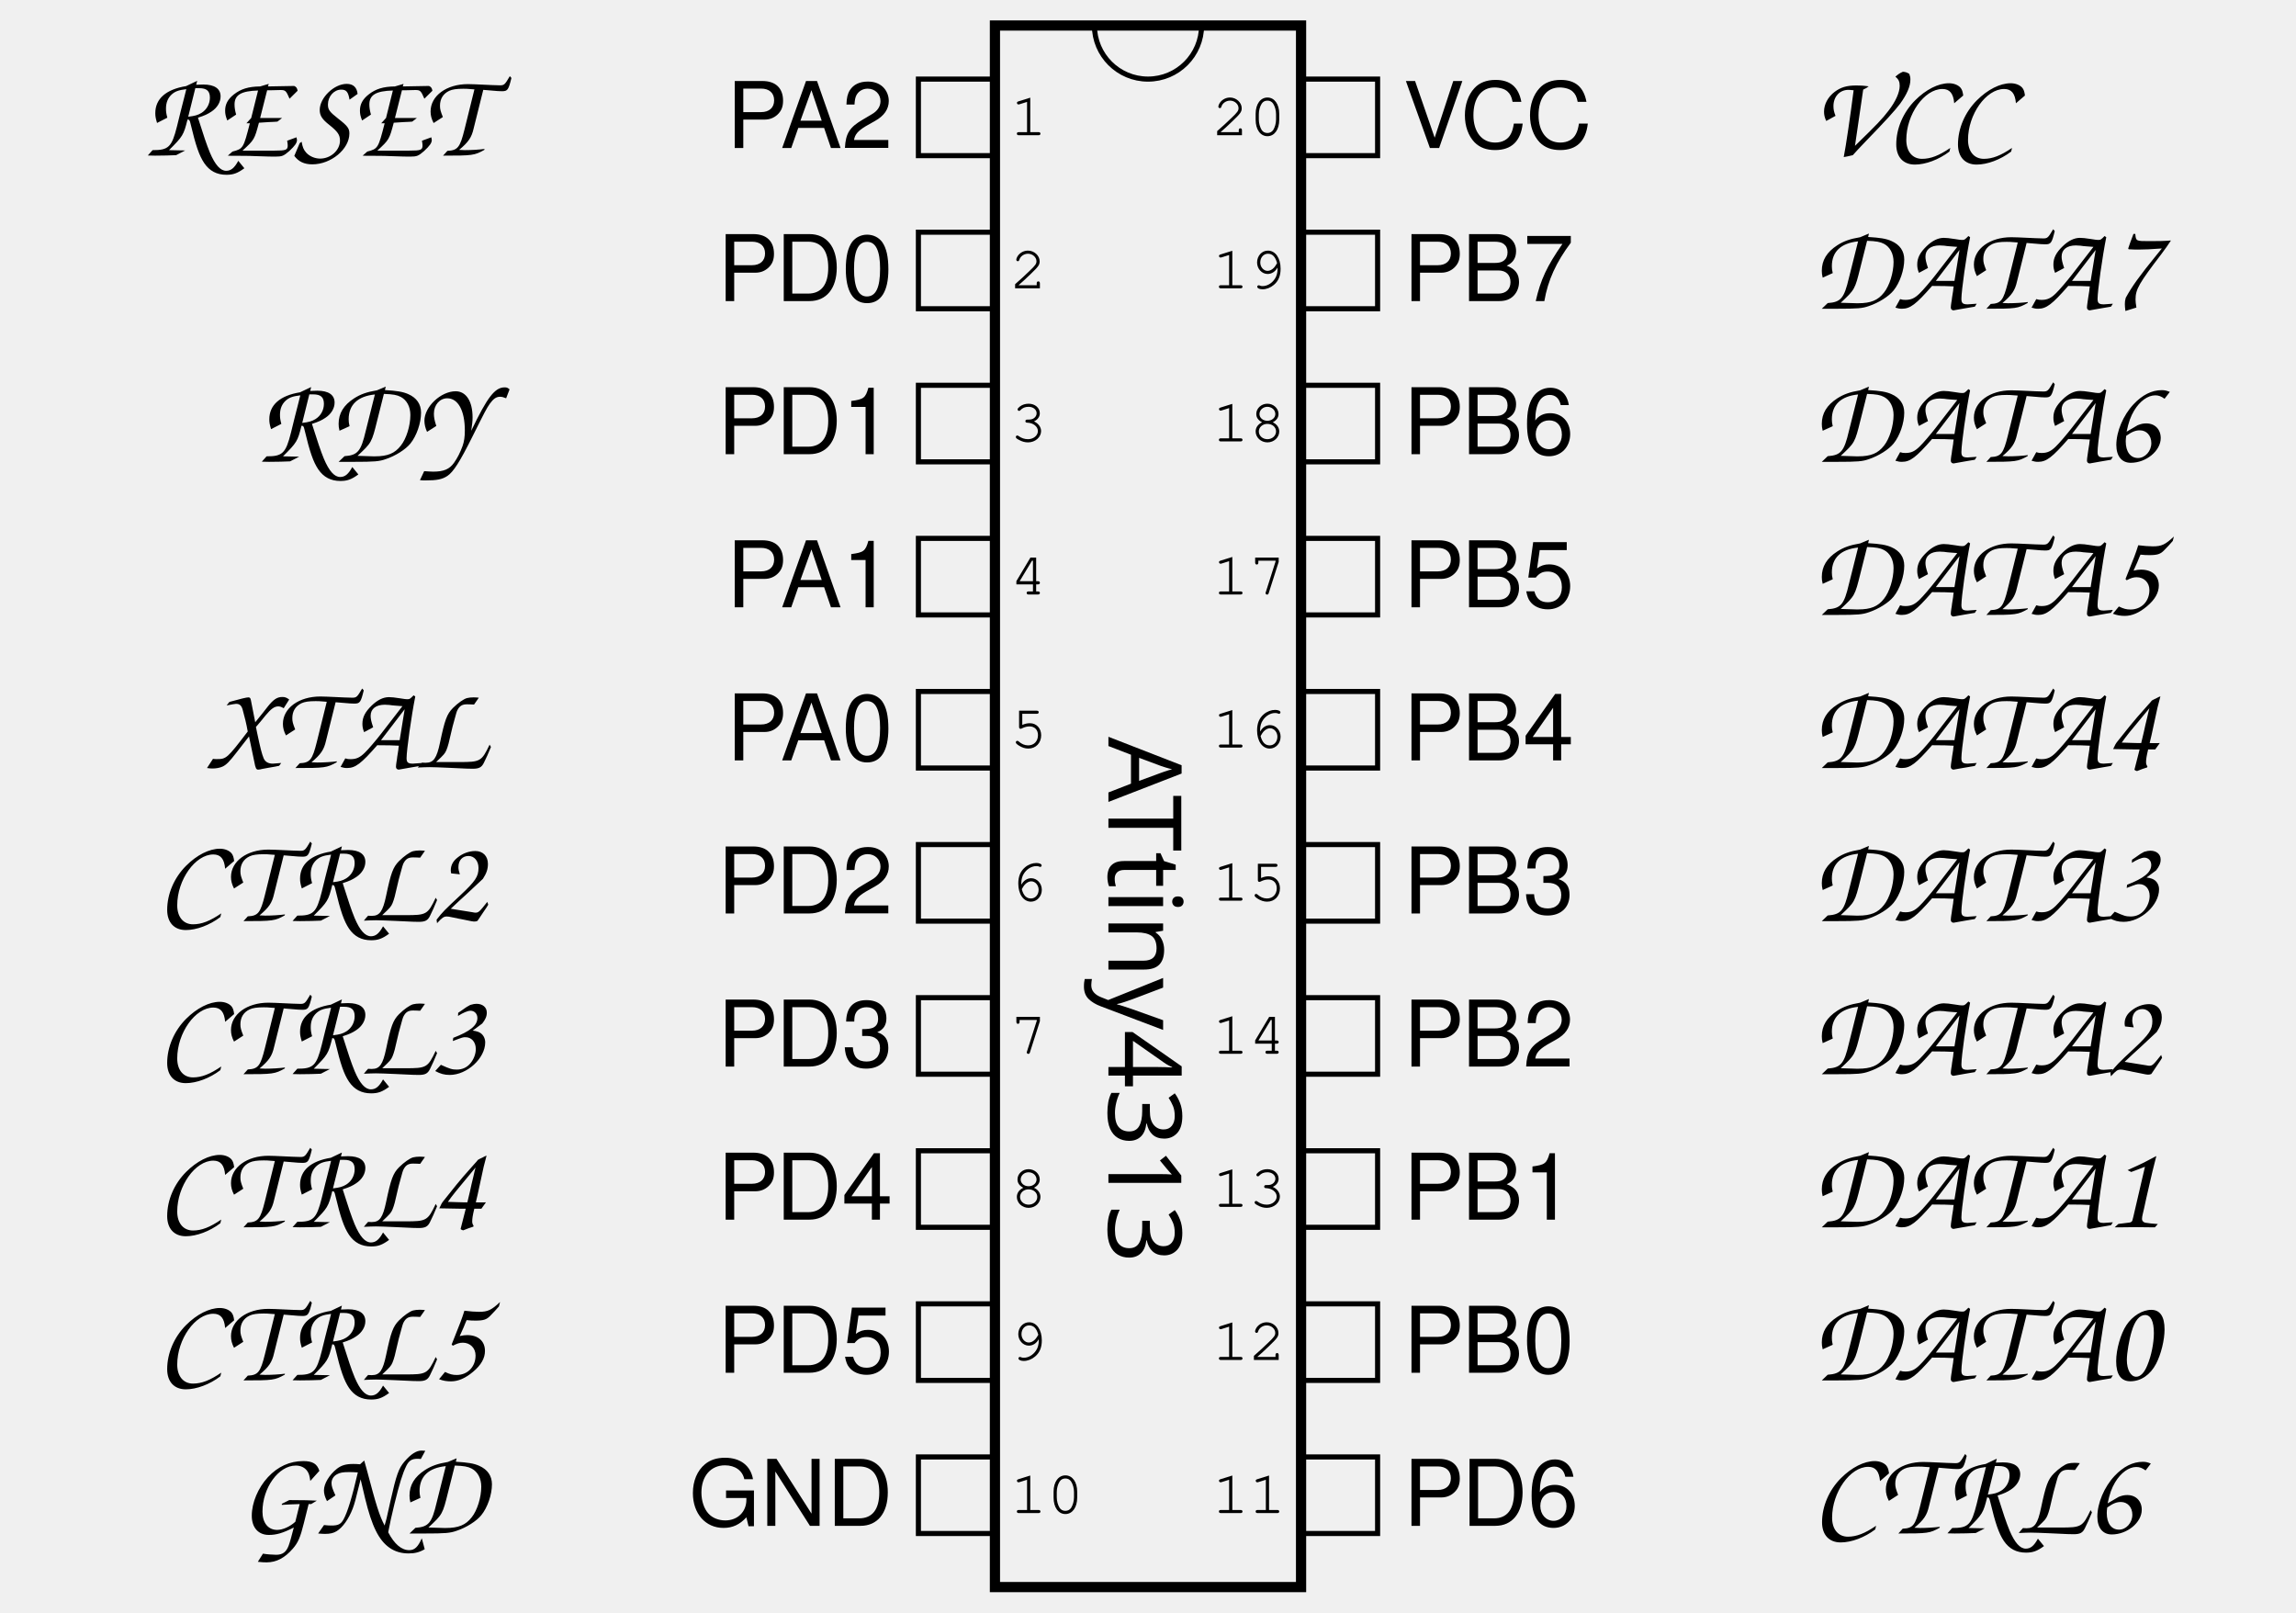
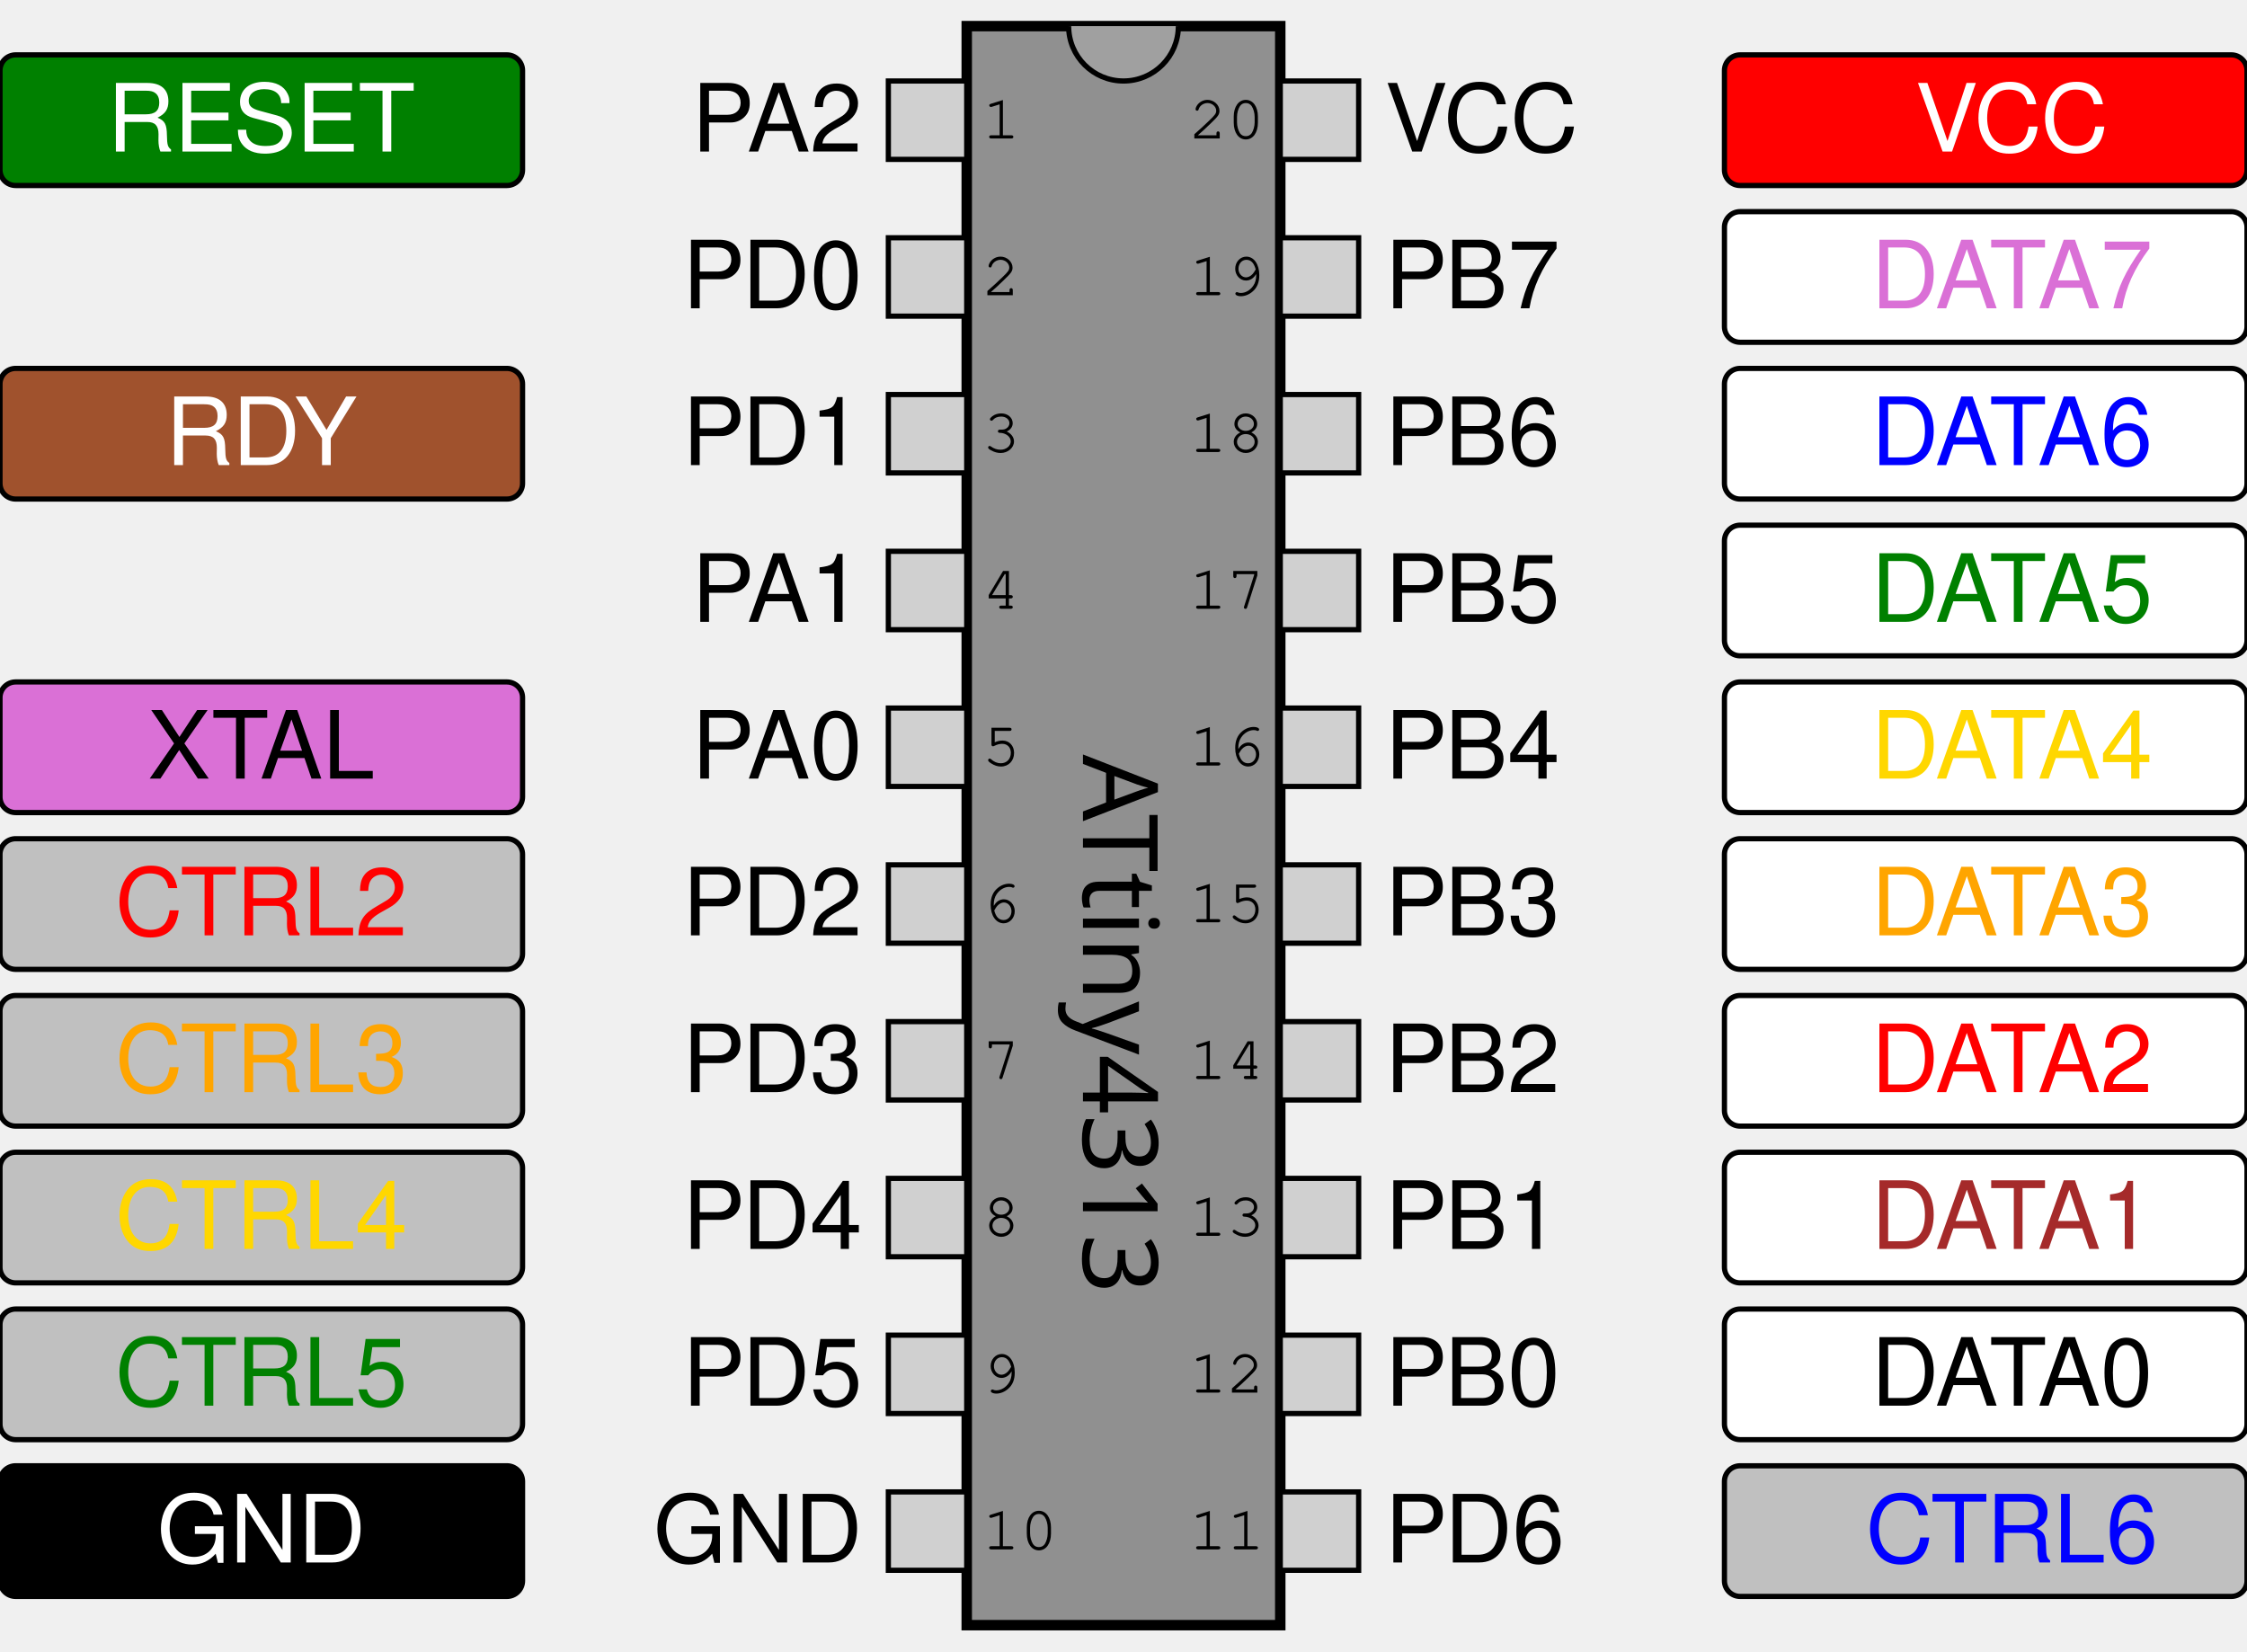
- <svg xmlns="http://www.w3.org/2000/svg" version="1.1" viewBox="0 0 450.0 316.0">
+ <svg xmlns="http://www.w3.org/2000/svg" version="1.1" viewBox="0 0 430.0 316.0">
  <defs>
    <style type="text/css">
-      .thinline { fill:none; stroke:#000000; stroke-width:1.0 }
-      .thickline{ fill:none; stroke:#000000; stroke-width:2.0 }
+      .ic       { fill:#909090; stroke:#000000; stroke-width:2.0 }
+      .notch    { fill:#a0a0a0; stroke:#000000; stroke-width:1.0 }
+      .pin      { fill:#d0d0d0; stroke:#000000; stroke-width:1.0 }
     .pinno    { font-family:"Courier"; font-size:12px }
     .label    { font-family:"Helvetica"; font-size:18px }
-      .function { font-family:"Comic Sans MS"; font-size:24px }
+      .funbox   { stroke:black }
+      .function { font-family:"Helvetica"; font-size:18px; text-anchor:middle }
     .title    { font-family:"Helvetica-Bold"; font-size:20px; text-anchor:middle; writing-mode:tb; alignment-baseline:central }
     
  </style>
  </defs>
-   <rect class="thickline" x="195.0" y="5" width="60.0" height="306.0" />
-   <path class="thinline" d="M214.5,5 a10.5,10.5 0 0,0 21.0,0" />
-   <text class="title" x="225.0" y="158.0">
+   <rect class="ic" x="185.0" y="5" width="60.0" height="306.0" />
+   <path class="notch" d="M204.5,5 a10.5,10.5 0 0,0 21,0" />
+   <text class="title" x="215.0" y="158.0">
    ATtiny4313
  </text>
-   <rect class="thinline" x="180.0" y="15.5" width="15.0" height="15.0" />
-   <text class="function" x="95.0" y="30.5" text-anchor="end">
+   <rect class="pin" x="170.0" y="15.5" width="15.0" height="15.0" />
+   <text class="label" x="165.0" y="29.0" text-anchor="end">
+     PA2
+   </text>
+   <text class="pinno" x="188.0" y="26.5">
+     1
+   </text>
+   <rect class="funbox" x="0" y="10.5" width="100" height="25.0" rx="3" style="fill:green" />
+   <text class="function" x="50" y="29.0" style="fill:white">
    RESET
  </text>
-   <text class="label" x="175.0" y="29.0" text-anchor="end">
-     PA2
-   </text>
-   <text class="pinno" x="198.0" y="26.5">
-     1
-   </text>
-   <rect class="thinline" x="180.0" y="45.5" width="15.0" height="15.0" />
-   <text class="function" x="95.0" y="60.5" text-anchor="end">
-     
-   </text>
-   <text class="label" x="175.0" y="59.0" text-anchor="end">
+   <rect class="pin" x="170.0" y="45.5" width="15.0" height="15.0" />
+   <text class="label" x="165.0" y="59.0" text-anchor="end">
    PD0
  </text>
-   <text class="pinno" x="198.0" y="56.5">
+   <text class="pinno" x="188.0" y="56.5">
    2
  </text>
-   <rect class="thinline" x="180.0" y="75.5" width="15.0" height="15.0" />
-   <text class="function" x="95.0" y="90.5" text-anchor="end">
+   <rect class="pin" x="170.0" y="75.5" width="15.0" height="15.0" />
+   <text class="label" x="165.0" y="89.0" text-anchor="end">
+     PD1
+   </text>
+   <text class="pinno" x="188.0" y="86.5">
+     3
+   </text>
+   <rect class="funbox" x="0" y="70.5" width="100" height="25.0" rx="3" style="fill:sienna" />
+   <text class="function" x="50" y="89.0" style="fill:white">
    RDY
  </text>
-   <text class="label" x="175.0" y="89.0" text-anchor="end">
-     PD1
-   </text>
-   <text class="pinno" x="198.0" y="86.5">
-     3
-   </text>
-   <rect class="thinline" x="180.0" y="105.5" width="15.0" height="15.0" />
-   <text class="function" x="95.0" y="120.5" text-anchor="end">
-     
-   </text>
-   <text class="label" x="175.0" y="119.0" text-anchor="end">
+   <rect class="pin" x="170.0" y="105.5" width="15.0" height="15.0" />
+   <text class="label" x="165.0" y="119.0" text-anchor="end">
    PA1
  </text>
-   <text class="pinno" x="198.0" y="116.5">
+   <text class="pinno" x="188.0" y="116.5">
    4
  </text>
-   <rect class="thinline" x="180.0" y="135.5" width="15.0" height="15.0" />
-   <text class="function" x="95.0" y="150.5" text-anchor="end">
+   <rect class="pin" x="170.0" y="135.5" width="15.0" height="15.0" />
+   <text class="label" x="165.0" y="149.0" text-anchor="end">
+     PA0
+   </text>
+   <text class="pinno" x="188.0" y="146.5">
+     5
+   </text>
+   <rect class="funbox" x="0" y="130.5" width="100" height="25.0" rx="3" style="fill:orchid" />
+   <text class="function" x="50" y="149.0" style="fill:black">
    XTAL
  </text>
-   <text class="label" x="175.0" y="149.0" text-anchor="end">
-     PA0
-   </text>
-   <text class="pinno" x="198.0" y="146.5">
-     5
-   </text>
-   <rect class="thinline" x="180.0" y="165.5" width="15.0" height="15.0" />
-   <text class="function" x="95.0" y="180.5" text-anchor="end">
+   <rect class="pin" x="170.0" y="165.5" width="15.0" height="15.0" />
+   <text class="label" x="165.0" y="179.0" text-anchor="end">
+     PD2
+   </text>
+   <text class="pinno" x="188.0" y="176.5">
+     6
+   </text>
+   <rect class="funbox" x="0" y="160.5" width="100" height="25.0" rx="3" style="fill:silver" />
+   <text class="function" x="50" y="179.0" style="fill:red">
    CTRL2
  </text>
-   <text class="label" x="175.0" y="179.0" text-anchor="end">
-     PD2
-   </text>
-   <text class="pinno" x="198.0" y="176.5">
-     6
-   </text>
-   <rect class="thinline" x="180.0" y="195.5" width="15.0" height="15.0" />
-   <text class="function" x="95.0" y="210.5" text-anchor="end">
+   <rect class="pin" x="170.0" y="195.5" width="15.0" height="15.0" />
+   <text class="label" x="165.0" y="209.0" text-anchor="end">
+     PD3
+   </text>
+   <text class="pinno" x="188.0" y="206.5">
+     7
+   </text>
+   <rect class="funbox" x="0" y="190.5" width="100" height="25.0" rx="3" style="fill:silver" />
+   <text class="function" x="50" y="209.0" style="fill:orange">
    CTRL3
  </text>
-   <text class="label" x="175.0" y="209.0" text-anchor="end">
-     PD3
-   </text>
-   <text class="pinno" x="198.0" y="206.5">
-     7
-   </text>
-   <rect class="thinline" x="180.0" y="225.5" width="15.0" height="15.0" />
-   <text class="function" x="95.0" y="240.5" text-anchor="end">
+   <rect class="pin" x="170.0" y="225.5" width="15.0" height="15.0" />
+   <text class="label" x="165.0" y="239.0" text-anchor="end">
+     PD4
+   </text>
+   <text class="pinno" x="188.0" y="236.5">
+     8
+   </text>
+   <rect class="funbox" x="0" y="220.5" width="100" height="25.0" rx="3" style="fill:silver" />
+   <text class="function" x="50" y="239.0" style="fill:gold">
    CTRL4
  </text>
-   <text class="label" x="175.0" y="239.0" text-anchor="end">
-     PD4
-   </text>
-   <text class="pinno" x="198.0" y="236.5">
-     8
-   </text>
-   <rect class="thinline" x="180.0" y="255.5" width="15.0" height="15.0" />
-   <text class="function" x="95.0" y="270.5" text-anchor="end">
+   <rect class="pin" x="170.0" y="255.5" width="15.0" height="15.0" />
+   <text class="label" x="165.0" y="269.0" text-anchor="end">
+     PD5
+   </text>
+   <text class="pinno" x="188.0" y="266.5">
+     9
+   </text>
+   <rect class="funbox" x="0" y="250.5" width="100" height="25.0" rx="3" style="fill:silver" />
+   <text class="function" x="50" y="269.0" style="fill:green">
    CTRL5
  </text>
-   <text class="label" x="175.0" y="269.0" text-anchor="end">
-     PD5
-   </text>
-   <text class="pinno" x="198.0" y="266.5">
-     9
-   </text>
-   <rect class="thinline" x="180.0" y="285.5" width="15.0" height="15.0" />
-   <text class="function" x="95.0" y="300.5" text-anchor="end">
+   <rect class="pin" x="170.0" y="285.5" width="15.0" height="15.0" />
+   <text class="label" x="165.0" y="299.0" text-anchor="end">
    GND
  </text>
-   <text class="label" x="175.0" y="299.0" text-anchor="end">
+   <text class="pinno" x="188.0" y="296.5">
+     10
+   </text>
+   <rect class="funbox" x="0" y="280.5" width="100" height="25.0" rx="3" style="fill:black" />
+   <text class="function" x="50" y="299.0" style="fill:white">
    GND
  </text>
-   <text class="pinno" x="198.0" y="296.5">
-     10
-   </text>
-   <rect class="thinline" x="255.0" y="285.5" width="15.0" height="15.0" />
-   <text class="pinno" x="252.0" y="296.5" text-anchor="end">
+   <rect class="pin" x="245.0" y="285.5" width="15.0" height="15.0" />
+   <text class="pinno" x="242.0" y="296.5" text-anchor="end">
    11
  </text>
-   <text class="label" x="275.0" y="299.0">
+   <text class="label" x="265.0" y="299.0">
    PD6
  </text>
-   <text class="function" x="355.0" y="300.5">
+   <rect class="funbox" x="330.0" y="280.5" width="100" height="25.0" rx="3" style="fill:silver" />
+   <text class="function" x="385.0" y="299.0" style="fill:blue">
    CTRL6
  </text>
-   <rect class="thinline" x="255.0" y="255.5" width="15.0" height="15.0" />
-   <text class="pinno" x="252.0" y="266.5" text-anchor="end">
+   <rect class="pin" x="245.0" y="255.5" width="15.0" height="15.0" />
+   <text class="pinno" x="242.0" y="266.5" text-anchor="end">
    12
  </text>
-   <text class="label" x="275.0" y="269.0">
+   <text class="label" x="265.0" y="269.0">
    PB0
  </text>
-   <text class="function" x="355.0" y="270.5">
+   <rect class="funbox" x="330.0" y="250.5" width="100" height="25.0" rx="3" style="fill:white" />
+   <text class="function" x="385.0" y="269.0" style="fill:black">
    DATA0
  </text>
-   <rect class="thinline" x="255.0" y="225.5" width="15.0" height="15.0" />
-   <text class="pinno" x="252.0" y="236.5" text-anchor="end">
+   <rect class="pin" x="245.0" y="225.5" width="15.0" height="15.0" />
+   <text class="pinno" x="242.0" y="236.5" text-anchor="end">
    13
  </text>
-   <text class="label" x="275.0" y="239.0">
+   <text class="label" x="265.0" y="239.0">
    PB1
  </text>
-   <text class="function" x="355.0" y="240.5">
+   <rect class="funbox" x="330.0" y="220.5" width="100" height="25.0" rx="3" style="fill:white" />
+   <text class="function" x="385.0" y="239.0" style="fill:brown">
    DATA1
  </text>
-   <rect class="thinline" x="255.0" y="195.5" width="15.0" height="15.0" />
-   <text class="pinno" x="252.0" y="206.5" text-anchor="end">
+   <rect class="pin" x="245.0" y="195.5" width="15.0" height="15.0" />
+   <text class="pinno" x="242.0" y="206.5" text-anchor="end">
    14
  </text>
-   <text class="label" x="275.0" y="209.0">
+   <text class="label" x="265.0" y="209.0">
    PB2
  </text>
-   <text class="function" x="355.0" y="210.5">
+   <rect class="funbox" x="330.0" y="190.5" width="100" height="25.0" rx="3" style="fill:white" />
+   <text class="function" x="385.0" y="209.0" style="fill:red">
    DATA2
  </text>
-   <rect class="thinline" x="255.0" y="165.5" width="15.0" height="15.0" />
-   <text class="pinno" x="252.0" y="176.5" text-anchor="end">
+   <rect class="pin" x="245.0" y="165.5" width="15.0" height="15.0" />
+   <text class="pinno" x="242.0" y="176.5" text-anchor="end">
    15
  </text>
-   <text class="label" x="275.0" y="179.0">
+   <text class="label" x="265.0" y="179.0">
    PB3
  </text>
-   <text class="function" x="355.0" y="180.5">
+   <rect class="funbox" x="330.0" y="160.5" width="100" height="25.0" rx="3" style="fill:white" />
+   <text class="function" x="385.0" y="179.0" style="fill:orange">
    DATA3
  </text>
-   <rect class="thinline" x="255.0" y="135.5" width="15.0" height="15.0" />
-   <text class="pinno" x="252.0" y="146.5" text-anchor="end">
+   <rect class="pin" x="245.0" y="135.5" width="15.0" height="15.0" />
+   <text class="pinno" x="242.0" y="146.5" text-anchor="end">
    16
  </text>
-   <text class="label" x="275.0" y="149.0">
+   <text class="label" x="265.0" y="149.0">
    PB4
  </text>
-   <text class="function" x="355.0" y="150.5">
+   <rect class="funbox" x="330.0" y="130.5" width="100" height="25.0" rx="3" style="fill:white" />
+   <text class="function" x="385.0" y="149.0" style="fill:gold">
    DATA4
  </text>
-   <rect class="thinline" x="255.0" y="105.5" width="15.0" height="15.0" />
-   <text class="pinno" x="252.0" y="116.5" text-anchor="end">
+   <rect class="pin" x="245.0" y="105.5" width="15.0" height="15.0" />
+   <text class="pinno" x="242.0" y="116.5" text-anchor="end">
    17
  </text>
-   <text class="label" x="275.0" y="119.0">
+   <text class="label" x="265.0" y="119.0">
    PB5
  </text>
-   <text class="function" x="355.0" y="120.5">
+   <rect class="funbox" x="330.0" y="100.5" width="100" height="25.0" rx="3" style="fill:white" />
+   <text class="function" x="385.0" y="119.0" style="fill:green">
    DATA5
  </text>
-   <rect class="thinline" x="255.0" y="75.5" width="15.0" height="15.0" />
-   <text class="pinno" x="252.0" y="86.5" text-anchor="end">
+   <rect class="pin" x="245.0" y="75.5" width="15.0" height="15.0" />
+   <text class="pinno" x="242.0" y="86.5" text-anchor="end">
    18
  </text>
-   <text class="label" x="275.0" y="89.0">
+   <text class="label" x="265.0" y="89.0">
    PB6
  </text>
-   <text class="function" x="355.0" y="90.5">
+   <rect class="funbox" x="330.0" y="70.5" width="100" height="25.0" rx="3" style="fill:white" />
+   <text class="function" x="385.0" y="89.0" style="fill:blue">
    DATA6
  </text>
-   <rect class="thinline" x="255.0" y="45.5" width="15.0" height="15.0" />
-   <text class="pinno" x="252.0" y="56.5" text-anchor="end">
+   <rect class="pin" x="245.0" y="45.5" width="15.0" height="15.0" />
+   <text class="pinno" x="242.0" y="56.5" text-anchor="end">
    19
  </text>
-   <text class="label" x="275.0" y="59.0">
+   <text class="label" x="265.0" y="59.0">
    PB7
  </text>
-   <text class="function" x="355.0" y="60.5">
+   <rect class="funbox" x="330.0" y="40.5" width="100" height="25.0" rx="3" style="fill:white" />
+   <text class="function" x="385.0" y="59.0" style="fill:orchid">
    DATA7
  </text>
-   <rect class="thinline" x="255.0" y="15.5" width="15.0" height="15.0" />
-   <text class="pinno" x="252.0" y="26.5" text-anchor="end">
+   <rect class="pin" x="245.0" y="15.5" width="15.0" height="15.0" />
+   <text class="pinno" x="242.0" y="26.5" text-anchor="end">
    20
  </text>
-   <text class="label" x="275.0" y="29.0">
+   <text class="label" x="265.0" y="29.0">
    VCC
  </text>
-   <text class="function" x="355.0" y="30.5">
+   <rect class="funbox" x="330.0" y="10.5" width="100" height="25.0" rx="3" style="fill:red" />
+   <text class="function" x="385.0" y="29.0" style="fill:white">
    VCC
  </text>
</svg>
